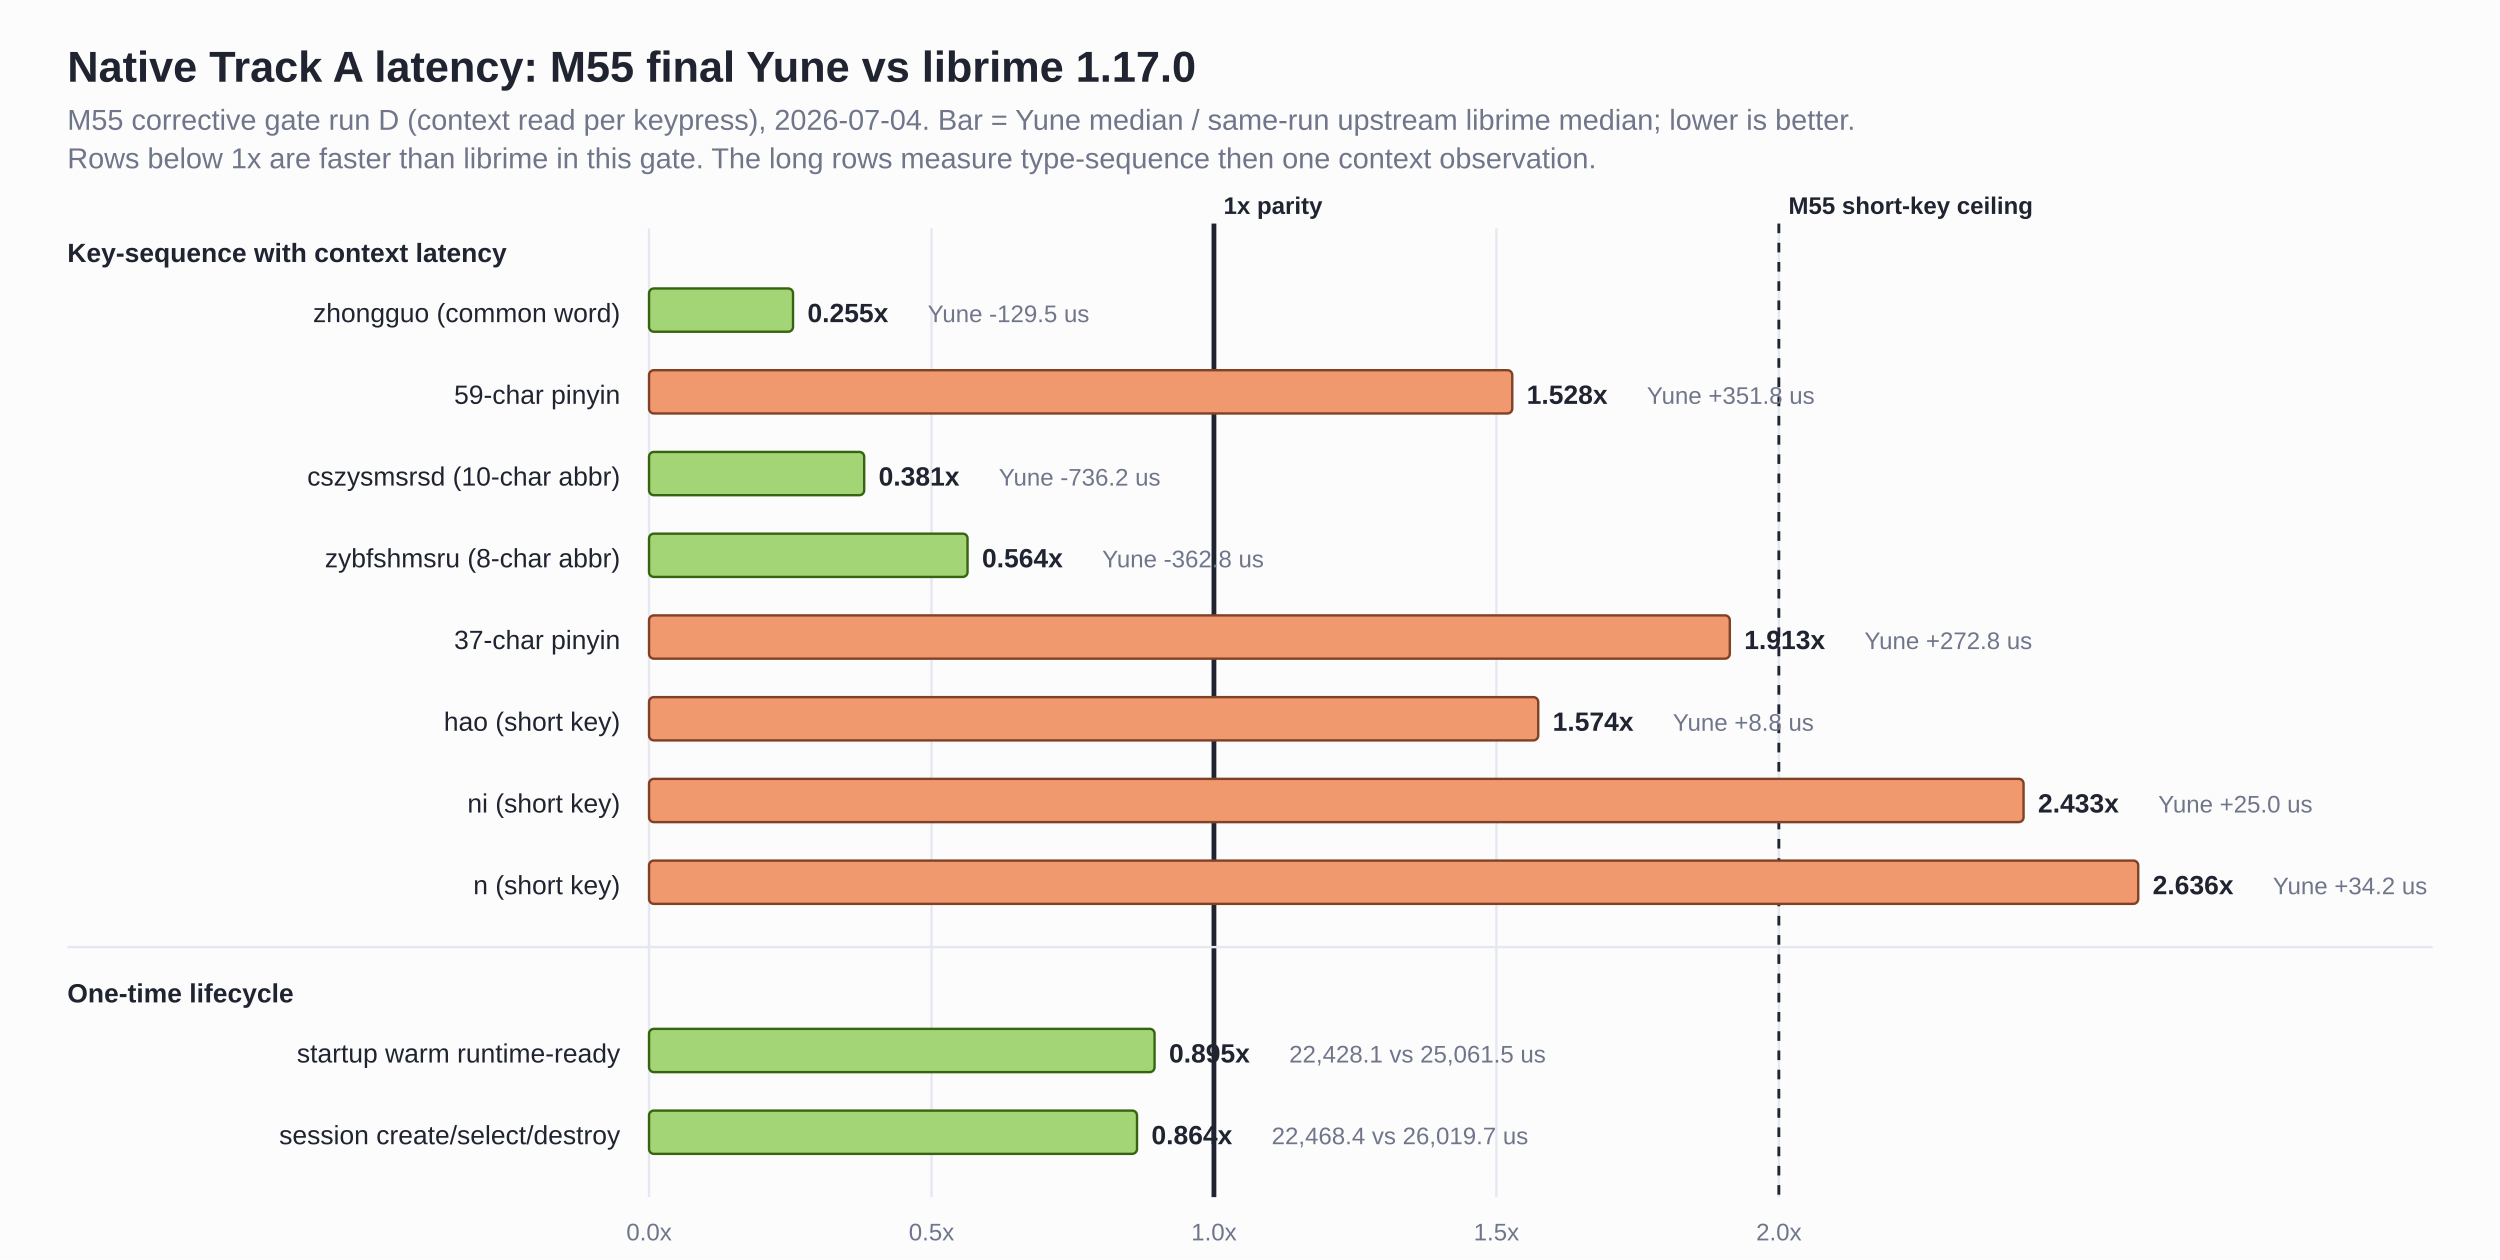
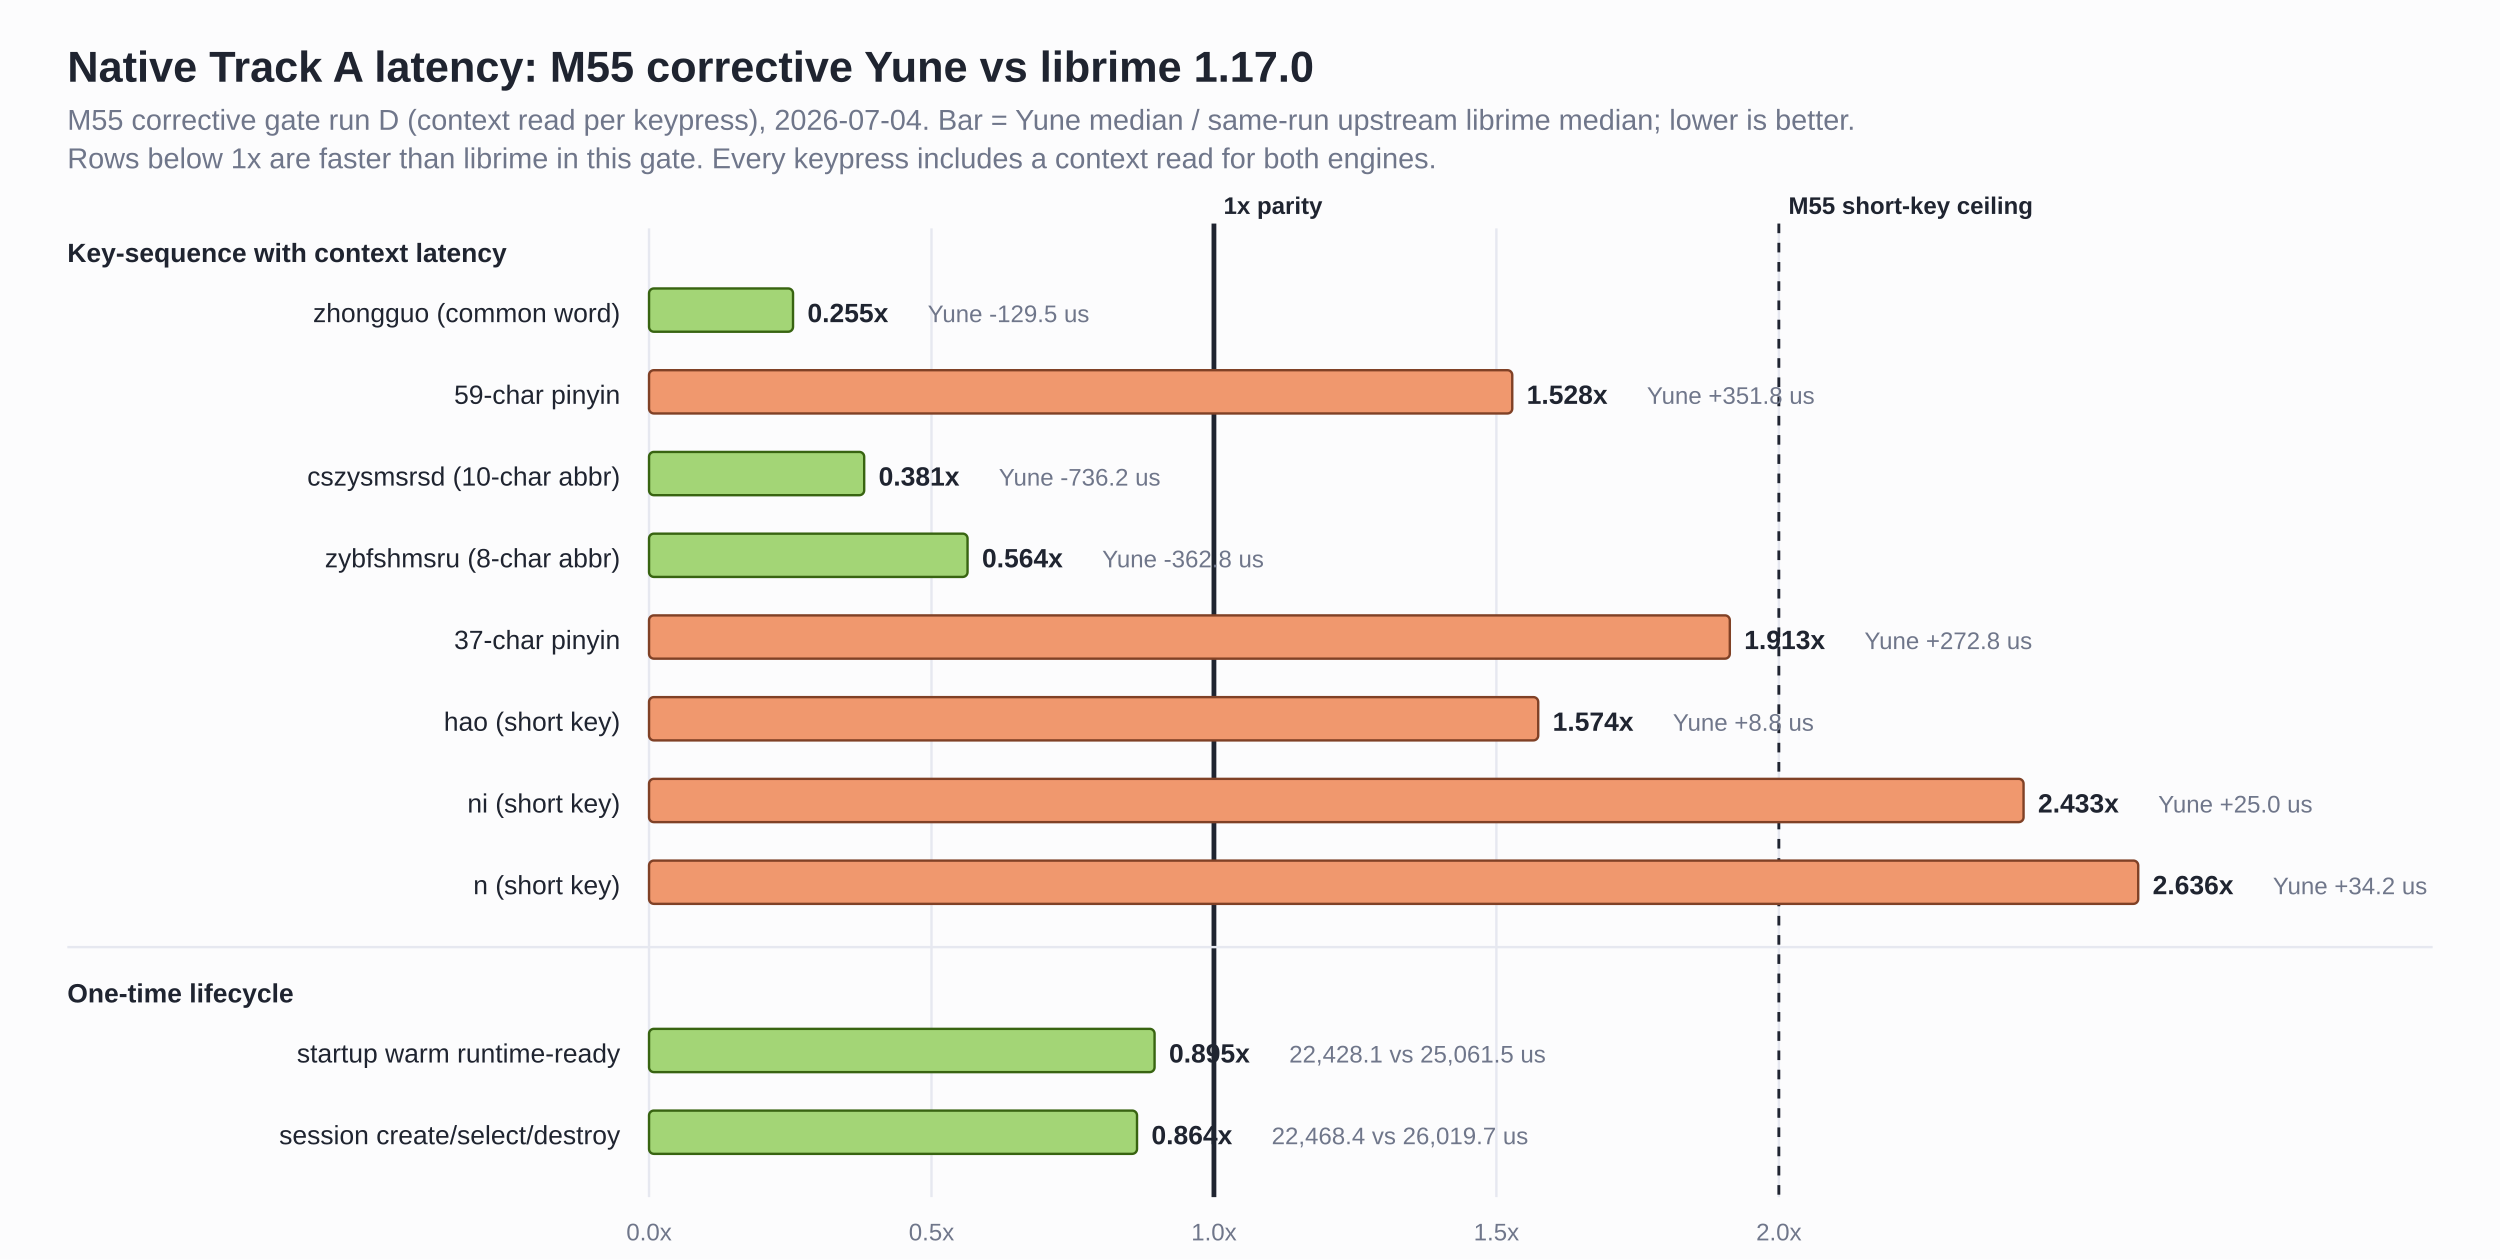
<svg xmlns="http://www.w3.org/2000/svg" width="1040" height="524" viewBox="0 0 1040 524" role="img" aria-labelledby="title desc">
  <rect width="1040" height="524" fill="#FCFCFD" />
-   <text x="28" y="34" font-family="Segoe UI, Arial, sans-serif" font-size="18" font-weight="700" fill="#1F2430">Native Track A latency: M55 final Yune vs librime 1.17.0</text>
+   <text x="28" y="34" font-family="Segoe UI, Arial, sans-serif" font-size="18" font-weight="700" fill="#1F2430">Native Track A latency: M55 corrective Yune vs librime 1.17.0</text>
  <text x="28" y="54" font-family="Segoe UI, Arial, sans-serif" font-size="12" fill="#6F768A">M55 corrective gate run D (context read per keypress), 2026-07-04. Bar = Yune median / same-run upstream librime median; lower is better.</text>
-   <text x="28" y="70" font-family="Segoe UI, Arial, sans-serif" font-size="12" fill="#6F768A">Rows below 1x are faster than librime in this gate. The long rows measure type-sequence then one context observation.</text>
+   <text x="28" y="70" font-family="Segoe UI, Arial, sans-serif" font-size="12" fill="#6F768A">Rows below 1x are faster than librime in this gate. Every keypress includes a context read for both engines.</text>
  <line x1="270.0" y1="95" x2="270.0" y2="498" stroke="#E6E8F0" stroke-width="1" />
  <text x="270.0" y="516" font-family="Segoe UI, Arial, sans-serif" font-size="10" fill="#6F768A" text-anchor="middle">0.0x</text>
  <line x1="387.5" y1="95" x2="387.5" y2="498" stroke="#E6E8F0" stroke-width="1" />
  <text x="387.5" y="516" font-family="Segoe UI, Arial, sans-serif" font-size="10" fill="#6F768A" text-anchor="middle">0.5x</text>
  <line x1="505.0" y1="95" x2="505.0" y2="498" stroke="#E6E8F0" stroke-width="1" />
  <text x="505.0" y="516" font-family="Segoe UI, Arial, sans-serif" font-size="10" fill="#6F768A" text-anchor="middle">1.0x</text>
  <line x1="622.5" y1="95" x2="622.5" y2="498" stroke="#E6E8F0" stroke-width="1" />
  <text x="622.5" y="516" font-family="Segoe UI, Arial, sans-serif" font-size="10" fill="#6F768A" text-anchor="middle">1.5x</text>
  <line x1="740.0" y1="95" x2="740.0" y2="498" stroke="#E6E8F0" stroke-width="1" />
  <text x="740.0" y="516" font-family="Segoe UI, Arial, sans-serif" font-size="10" fill="#6F768A" text-anchor="middle">2.0x</text>
  <line x1="505.0" y1="93" x2="505.0" y2="498" stroke="#1F2430" stroke-width="2" />
  <text x="509.0" y="89" font-family="Segoe UI, Arial, sans-serif" font-size="10" font-weight="600" fill="#1F2430">1x parity</text>
  <line x1="740.0" y1="93" x2="740.0" y2="498" stroke="#1F2430" stroke-width="1.2" stroke-dasharray="4 4" />
  <text x="744.0" y="89" font-family="Segoe UI, Arial, sans-serif" font-size="10" font-weight="600" fill="#1F2430">M55 short-key ceiling</text>
  <text x="28" y="109" font-family="Segoe UI, Arial, sans-serif" font-size="11" font-weight="700" fill="#1F2430">Key-sequence with context latency</text>
  <text x="258" y="134" font-family="Segoe UI, Arial, sans-serif" font-size="11" font-weight="500" fill="#1F2430" text-anchor="end">zhongguo (common word)</text>
  <rect x="270" y="120" width="59.9" height="18" rx="2" fill="#A3D576" stroke="#386411" stroke-width="1" />
  <text x="335.9" y="134" font-family="Segoe UI, Arial, sans-serif" font-size="11" font-weight="700" fill="#1F2430">0.255x</text>
  <text x="385.9" y="134" font-family="Segoe UI, Arial, sans-serif" font-size="10" fill="#6F768A">Yune -129.5 us</text>
  <text x="258" y="168" font-family="Segoe UI, Arial, sans-serif" font-size="11" font-weight="500" fill="#1F2430" text-anchor="end">59-char pinyin</text>
  <rect x="270" y="154" width="359.1" height="18" rx="2" fill="#F0986E" stroke="#804126" stroke-width="1" />
  <text x="635.1" y="168" font-family="Segoe UI, Arial, sans-serif" font-size="11" font-weight="700" fill="#1F2430">1.528x</text>
  <text x="685.1" y="168" font-family="Segoe UI, Arial, sans-serif" font-size="10" fill="#6F768A">Yune +351.8 us</text>
  <text x="258" y="202" font-family="Segoe UI, Arial, sans-serif" font-size="11" font-weight="500" fill="#1F2430" text-anchor="end">cszysmsrsd (10-char abbr)</text>
  <rect x="270" y="188" width="89.5" height="18" rx="2" fill="#A3D576" stroke="#386411" stroke-width="1" />
  <text x="365.5" y="202" font-family="Segoe UI, Arial, sans-serif" font-size="11" font-weight="700" fill="#1F2430">0.381x</text>
  <text x="415.5" y="202" font-family="Segoe UI, Arial, sans-serif" font-size="10" fill="#6F768A">Yune -736.2 us</text>
  <text x="258" y="236" font-family="Segoe UI, Arial, sans-serif" font-size="11" font-weight="500" fill="#1F2430" text-anchor="end">zybfshmsru (8-char abbr)</text>
  <rect x="270" y="222" width="132.5" height="18" rx="2" fill="#A3D576" stroke="#386411" stroke-width="1" />
  <text x="408.5" y="236" font-family="Segoe UI, Arial, sans-serif" font-size="11" font-weight="700" fill="#1F2430">0.564x</text>
  <text x="458.5" y="236" font-family="Segoe UI, Arial, sans-serif" font-size="10" fill="#6F768A">Yune -362.8 us</text>
  <text x="258" y="270" font-family="Segoe UI, Arial, sans-serif" font-size="11" font-weight="500" fill="#1F2430" text-anchor="end">37-char pinyin</text>
  <rect x="270" y="256" width="449.6" height="18" rx="2" fill="#F0986E" stroke="#804126" stroke-width="1" />
  <text x="725.6" y="270" font-family="Segoe UI, Arial, sans-serif" font-size="11" font-weight="700" fill="#1F2430">1.913x</text>
  <text x="775.6" y="270" font-family="Segoe UI, Arial, sans-serif" font-size="10" fill="#6F768A">Yune +272.8 us</text>
  <text x="258" y="304" font-family="Segoe UI, Arial, sans-serif" font-size="11" font-weight="500" fill="#1F2430" text-anchor="end">hao (short key)</text>
  <rect x="270" y="290" width="369.9" height="18" rx="2" fill="#F0986E" stroke="#804126" stroke-width="1" />
  <text x="645.9" y="304" font-family="Segoe UI, Arial, sans-serif" font-size="11" font-weight="700" fill="#1F2430">1.574x</text>
  <text x="695.9" y="304" font-family="Segoe UI, Arial, sans-serif" font-size="10" fill="#6F768A">Yune +8.8 us</text>
  <text x="258" y="338" font-family="Segoe UI, Arial, sans-serif" font-size="11" font-weight="500" fill="#1F2430" text-anchor="end">ni (short key)</text>
  <rect x="270" y="324" width="571.8" height="18" rx="2" fill="#F0986E" stroke="#804126" stroke-width="1" />
  <text x="847.8" y="338" font-family="Segoe UI, Arial, sans-serif" font-size="11" font-weight="700" fill="#1F2430">2.433x</text>
  <text x="897.8" y="338" font-family="Segoe UI, Arial, sans-serif" font-size="10" fill="#6F768A">Yune +25.0 us</text>
  <text x="258" y="372" font-family="Segoe UI, Arial, sans-serif" font-size="11" font-weight="500" fill="#1F2430" text-anchor="end">n (short key)</text>
  <rect x="270" y="358" width="619.5" height="18" rx="2" fill="#F0986E" stroke="#804126" stroke-width="1" />
  <text x="895.5" y="372" font-family="Segoe UI, Arial, sans-serif" font-size="11" font-weight="700" fill="#1F2430">2.636x</text>
  <text x="945.5" y="372" font-family="Segoe UI, Arial, sans-serif" font-size="10" fill="#6F768A">Yune +34.2 us</text>
  <line x1="28" y1="394" x2="1012" y2="394" stroke="#E6E8F0" stroke-width="1" />
  <text x="28" y="417" font-family="Segoe UI, Arial, sans-serif" font-size="11" font-weight="700" fill="#1F2430">One-time lifecycle</text>
  <text x="258" y="442" font-family="Segoe UI, Arial, sans-serif" font-size="11" font-weight="500" fill="#1F2430" text-anchor="end">startup warm runtime-ready</text>
  <rect x="270" y="428" width="210.3" height="18" rx="2" fill="#A3D576" stroke="#386411" stroke-width="1" />
  <text x="486.3" y="442" font-family="Segoe UI, Arial, sans-serif" font-size="11" font-weight="700" fill="#1F2430">0.895x</text>
  <text x="536.3" y="442" font-family="Segoe UI, Arial, sans-serif" font-size="10" fill="#6F768A">22,428.1 vs 25,061.5 us</text>
  <text x="258" y="476" font-family="Segoe UI, Arial, sans-serif" font-size="11" font-weight="500" fill="#1F2430" text-anchor="end">session create/select/destroy</text>
  <rect x="270" y="462" width="203.0" height="18" rx="2" fill="#A3D576" stroke="#386411" stroke-width="1" />
  <text x="479.0" y="476" font-family="Segoe UI, Arial, sans-serif" font-size="11" font-weight="700" fill="#1F2430">0.864x</text>
  <text x="529.0" y="476" font-family="Segoe UI, Arial, sans-serif" font-size="10" fill="#6F768A">22,468.4 vs 26,019.7 us</text>
</svg>
